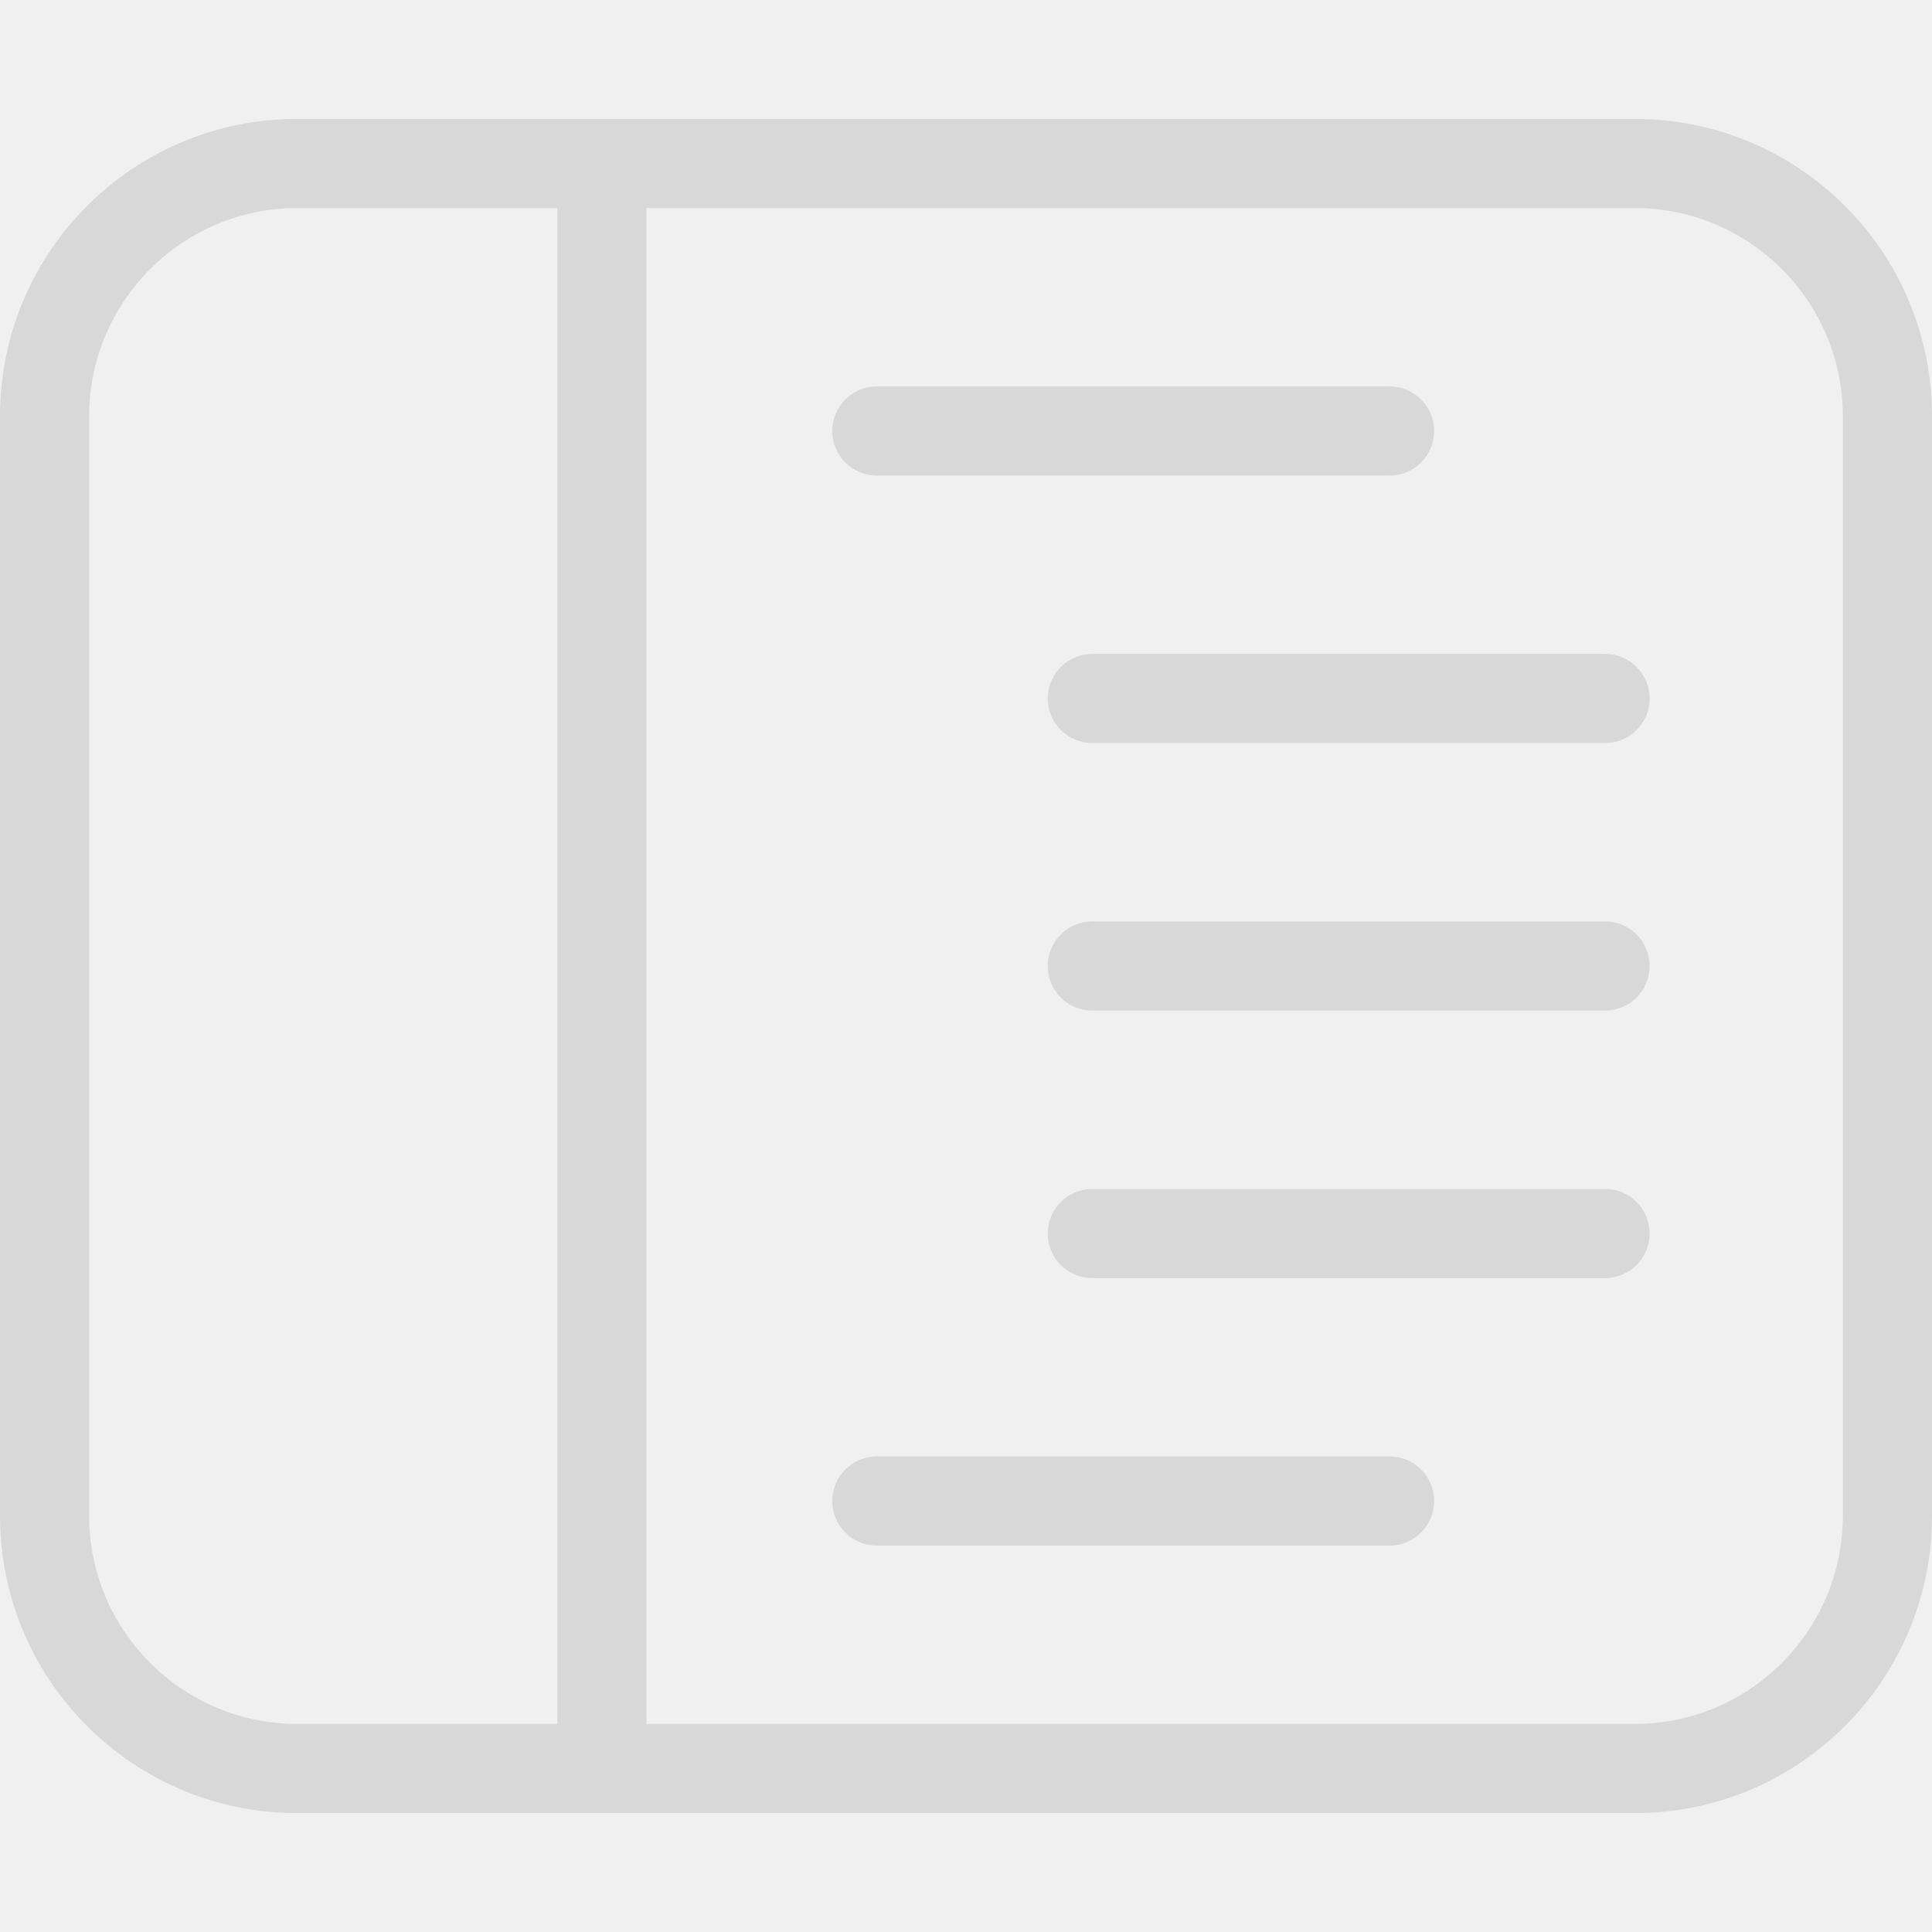
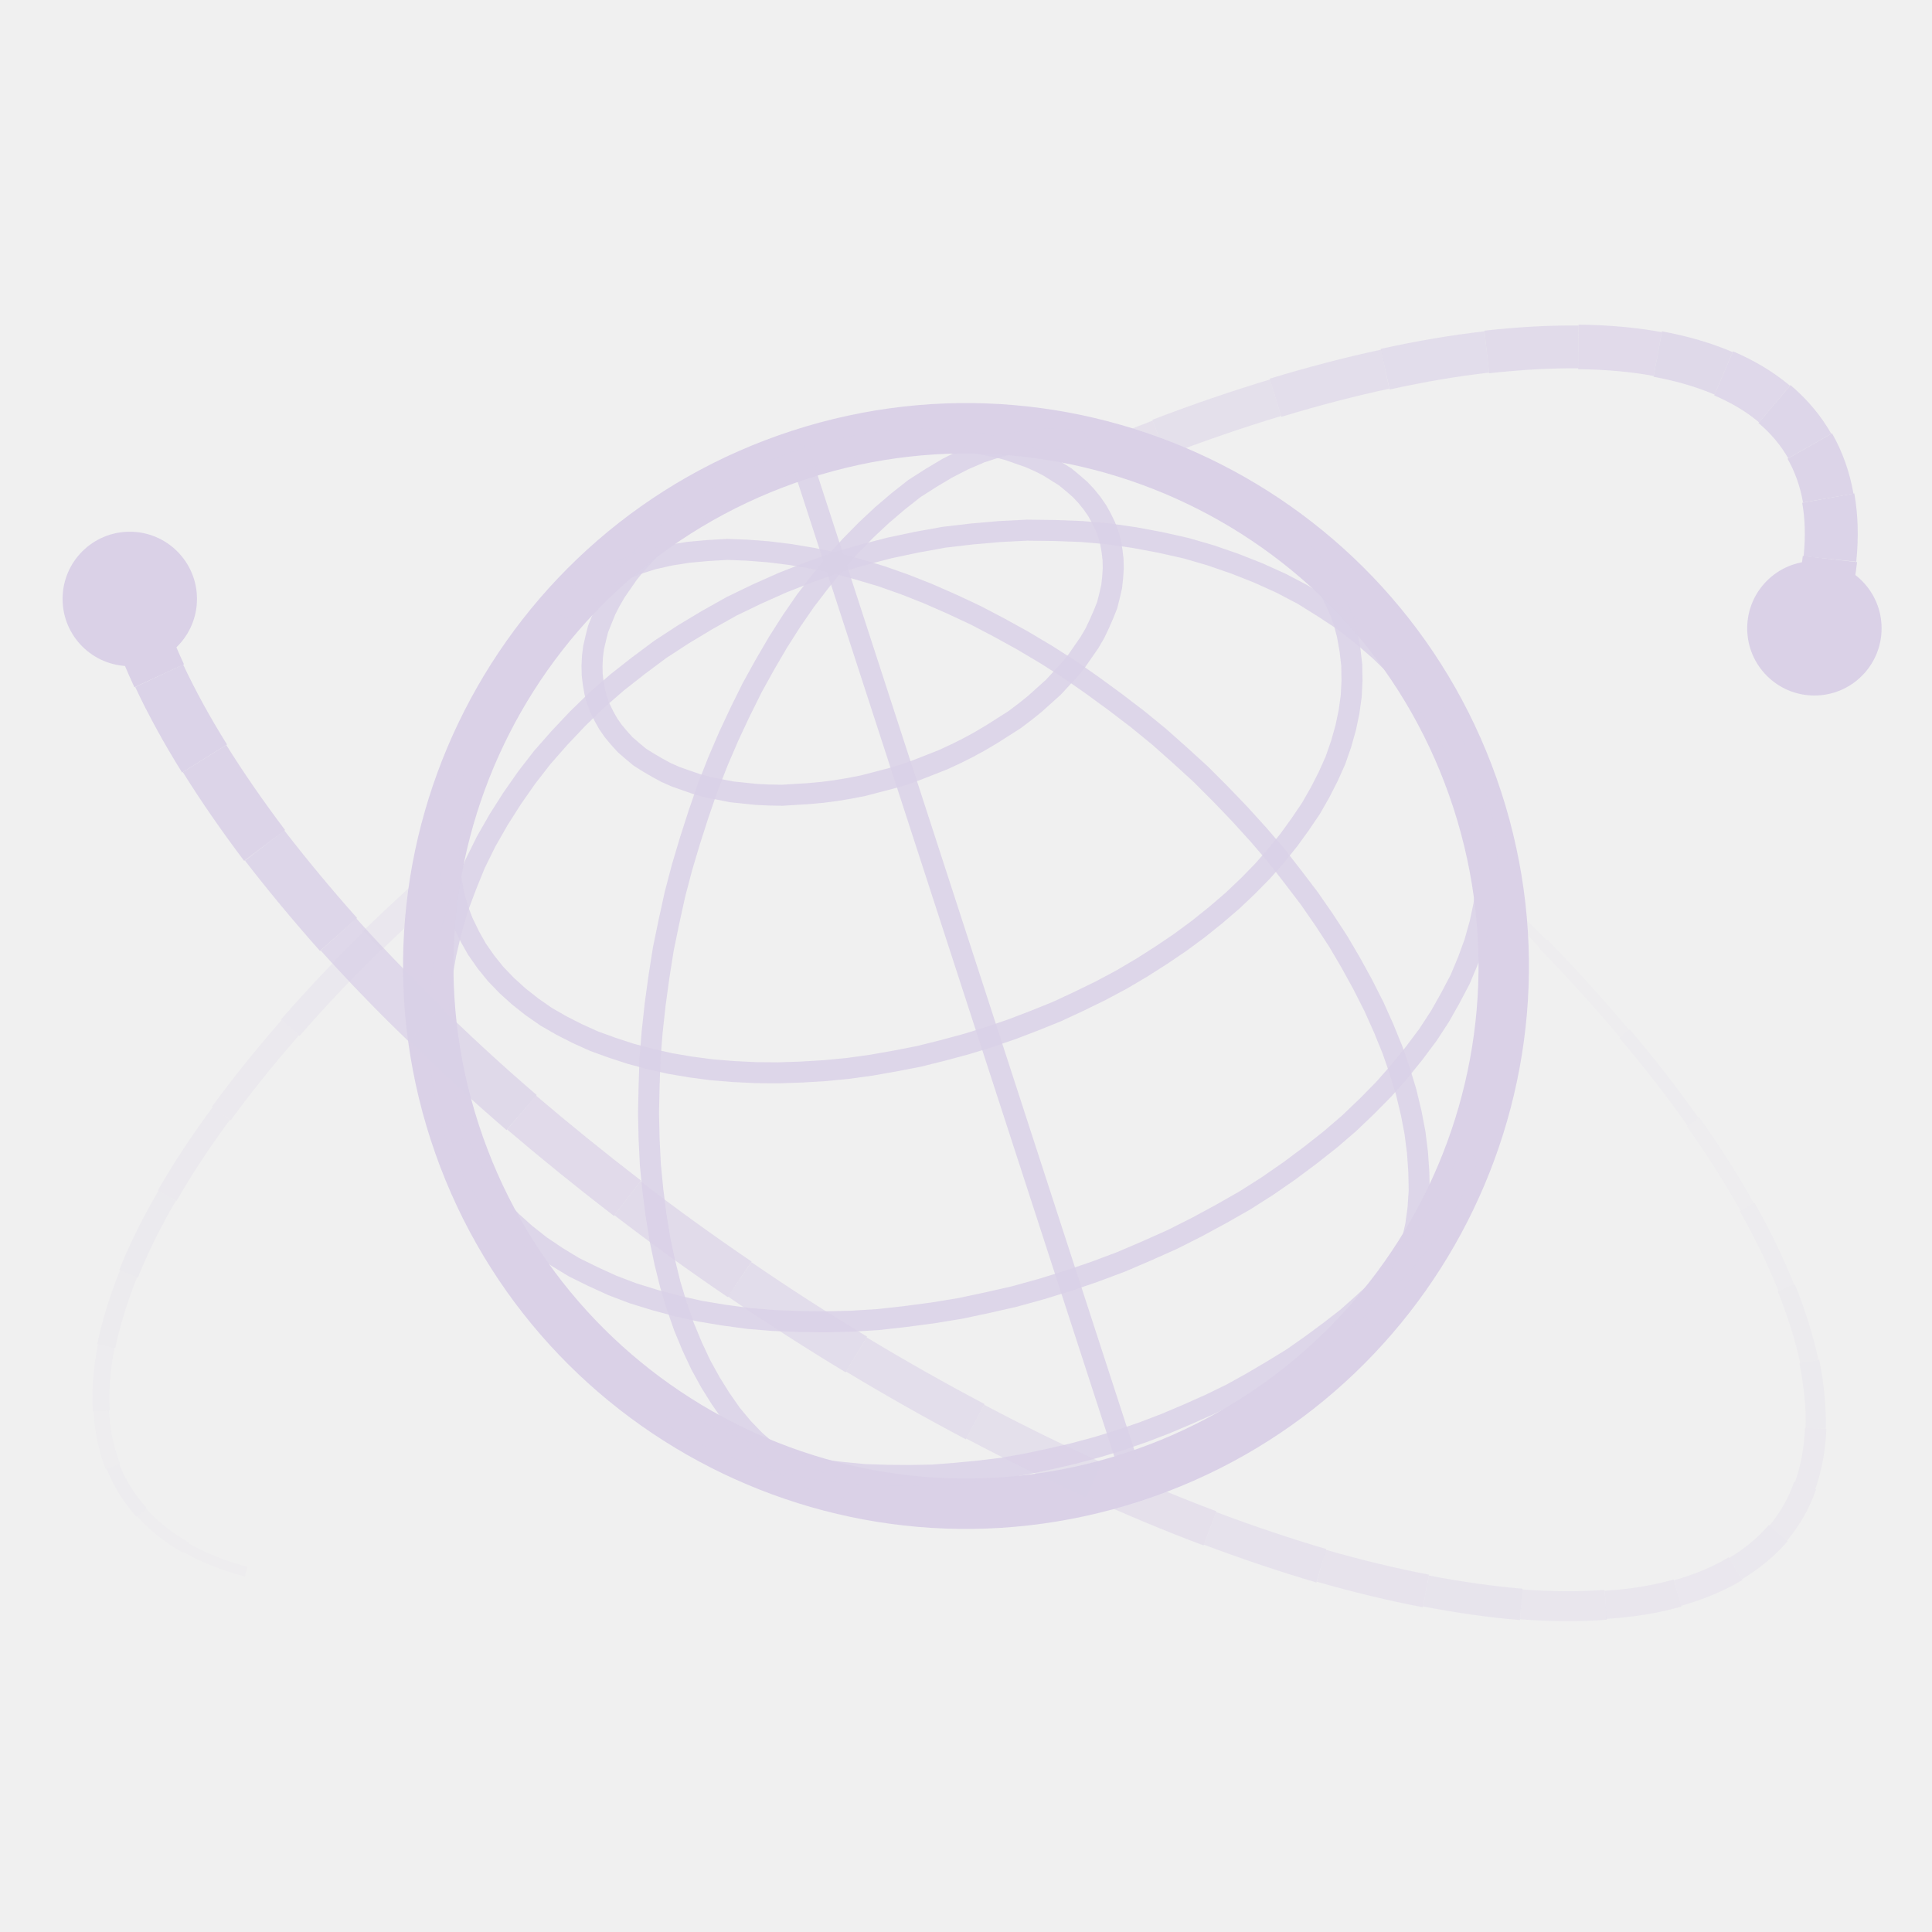
- <svg xmlns="http://www.w3.org/2000/svg" width="260" height="260" viewBox="0 0 260 260" opacity="0.1">
-   <path d="M220 16H40C17.909 16 0 33.909 0 56V204C0 226.091 17.909 244 40 244H220C242.091 244 260 226.091 260 204V56C260 33.909 242.091 16 220 16ZM12 204V56C12 40.561 24.561 28 40 28H75V232H40C24.561 232 12 219.439 12 204ZM248 204C248 219.439 235.439 232 220 232H87V28H220C235.439 28 248 40.561 248 56V204ZM112 58C112 54.686 114.686 52 118 52H187C190.314 52 193 54.686 193 58C193 61.314 190.314 64 187 64H118C114.686 64 112 61.314 112 58ZM193 202C193 205.314 190.314 208 187 208H118C114.686 208 112 205.314 112 202C112 198.686 114.686 196 118 196H187C190.314 196 193 198.686 193 202ZM222 94C222 97.314 219.314 100 216 100H147C143.686 100 141 97.314 141 94C141 90.686 143.686 88 147 88H216C219.314 88 222 90.686 222 94ZM222 130C222 133.314 219.314 136 216 136H147C143.686 136 141 133.314 141 130C141 126.686 143.686 124 147 124H216C219.314 124 222 126.686 222 130ZM222 166C222 169.314 219.314 172 216 172H147C143.686 172 141 169.314 141 166C141 162.686 143.686 160 147 160H216C219.314 160 222 162.686 222 166Z" />
+ <svg xmlns="http://www.w3.org/2000/svg" opacity="0.15" viewBox="-230 -230 460 460" width="260" height="260">
+   <defs>
+     <mask id="cut" maskUnits="userSpaceOnUse" x="-300" y="-300" width="600" height="600">
+       <rect x="-300" y="-300" width="600" height="600" fill="#fff" />
+       <circle r="128" fill="#000" />
+     </mask>
+   </defs>
+   <g fill="none" stroke="#5B21B6">
+     <g stroke-linecap="butt" mask="url(#cut)">
+       <path d="M 200.9 -123.8 Q 197.7 -129.4 192.5 -133.8" stroke-width="11.8" stroke-opacity="0.847" />
+       <path d="M 192.5 -133.8 Q 187.4 -138.1 180.4 -141.1" stroke-width="11.4" stroke-opacity="0.799" />
+       <path d="M 180.4 -141.1 Q 173.4 -144.1 164.7 -145.7" stroke-width="11" stroke-opacity="0.752" />
+       <path d="M 164.7 -145.7 Q 156 -147.3 145.8 -147.4" stroke-width="10.6" stroke-opacity="0.705" />
+       <path d="M 145.8 -147.4 Q 135.6 -147.5 124 -146.2" stroke-width="10.2" stroke-opacity="0.661" />
+       <path d="M 124 -146.2 Q 112.5 -144.9 99.8 -142.1" stroke-width="9.9" stroke-opacity="0.617" />
+       <path d="M 99.8 -142.1 Q 87.2 -139.4 73.7 -135.3" stroke-width="9.5" stroke-opacity="0.575" />
+       <path d="M 73.7 -135.3 Q 60.1 -131.2 46 -125.8" stroke-width="9.1" stroke-opacity="0.534" />
+       <path d="M 46 -125.8 Q 31.9 -120.4 17.5 -113.8" stroke-width="8.7" stroke-opacity="0.494" />
+       <path d="M 17.5 -113.8 Q 3.1 -107.2 -11.3 -99.6" stroke-width="8.3" stroke-opacity="0.456" />
+       <path d="M -11.3 -99.6 Q -25.8 -91.9 -40 -83.4" stroke-width="7.9" stroke-opacity="0.419" />
+       <path d="M -40 -83.4 Q -54.2 -74.9 -67.8 -65.6" stroke-width="7.5" stroke-opacity="0.383" />
+       <path d="M -67.8 -65.6 Q -81.5 -56.3 -94.4 -46.5" stroke-width="7.1" stroke-opacity="0.35" />
+       <path d="M -94.4 -46.5 Q -107.2 -36.7 -119 -26.5" stroke-width="6.7" stroke-opacity="0.317" />
+       <path d="M -119 -26.5 Q -130.8 -16.3 -141.4 -6" stroke-width="6.3" stroke-opacity="0.286" />
+       <path d="M -141.4 -6 Q -151.9 4.4 -160.9 14.7" stroke-width="5.9" stroke-opacity="0.257" />
+       <path d="M -160.9 14.7 Q -169.9 25 -177.3 35.1" stroke-width="5.5" stroke-opacity="0.23" />
+       <path d="M -177.3 35.1 Q -184.7 45.1 -190.2 54.7" stroke-width="5.1" stroke-opacity="0.204" />
+       <path d="M -190.2 54.7 Q -195.8 64.3 -199.4 73.3" stroke-width="4.8" stroke-opacity="0.18" />
+       <path d="M -199.4 73.3 Q -203 82.3 -204.7 90.5" stroke-width="4.4" stroke-opacity="0.158" />
+       <path d="M -204.7 90.5 Q -206.3 98.6 -205.9 105.9" stroke-width="4" stroke-opacity="0.138" />
+       <path d="M -205.9 105.9 Q -205.5 113.1 -203.1 119.2" stroke-width="3.6" stroke-opacity="0.121" />
+       <path d="M -203.1 119.2 Q -200.7 125.2 -196.3 130.1" stroke-width="3.2" stroke-opacity="0.106" />
+       <path d="M 193.4 135 Q 197.6 130 199.8 123.7" stroke-width="5.5" stroke-opacity="0.23" />
+       <path d="M 199.8 123.7 Q 202 117.5 202.3 110.1" stroke-width="5.1" stroke-opacity="0.204" />
+       <path d="M 202.3 110.1 Q 202.5 102.7 200.8 94.2" stroke-width="4.8" stroke-opacity="0.18" />
+       <path d="M 200.8 94.2 Q 199 85.8 195.3 76.6" stroke-width="4.4" stroke-opacity="0.158" />
+       <path d="M 195.3 76.6 Q 191.6 67.3 186 57.4" stroke-width="4" stroke-opacity="0.138" />
+       <path d="M 186 57.4 Q 180.5 47.5 173.1 37.1" stroke-width="3.6" stroke-opacity="0.121" />
+       <path d="M 173.1 37.1 Q 165.8 26.7 156.8 16.1" stroke-width="3.2" stroke-opacity="0.106" />
+       <path d="M 156.8 16.1 Q 147.8 5.4 137.4 -5.3" stroke-width="2.8" stroke-opacity="0.093" />
+       <path d="M 137.4 -5.3 Q 126.9 -16 115.3 -26.5" stroke-width="2.4" stroke-opacity="0.084" />
+     </g>
+     <g transform="rotate(-18)">
+       <circle cx="0" cy="0" r="128" fill="none" stroke-width="12" />
+       <g stroke-width="5" stroke-opacity="0.85" stroke-linecap="round">
+         <path d="M -98.8 81.4 L -96 84.6 L -93 87.6 L -89.7 90.5 L -86.1 93.4 L -82.4 96.1 L -78.4 98.7 L -74.2 101.1 L -69.8 103.5 L -65.2 105.6 L -60.4 107.7 L -55.4 109.5 L -50.3 111.2 L -45.1 112.8 L -39.7 114.1 L -34.3 115.3 L -28.7 116.4 L -23 117.2 L -17.3 117.8 L -11.6 118.3 L -5.8 118.6 L 0 118.7 L 5.8 118.6 L 11.6 118.3 L 17.3 117.8 L 23 117.2 L 28.7 116.4 L 34.3 115.3 L 39.7 114.1 L 45.1 112.8 L 50.3 111.2 L 55.4 109.5 L 60.4 107.7 L 65.2 105.6 L 69.8 103.5 L 74.2 101.1 L 78.4 98.7 L 82.4 96.1 L 86.1 93.4 L 89.7 90.5 L 93 87.6 L 96 84.6 L 98.8 81.4" />
+         <path d="M -128 0 L -127.8 4.1 L -127.3 8.2 L -126.4 12.3 L -125.2 16.4 L -123.6 20.4 L -121.7 24.4 L -119.5 28.2 L -116.9 32.1 L -114 35.8 L -110.9 39.4 L -107.3 42.9 L -103.6 46.3 L -99.5 49.6 L -95.1 52.7 L -90.5 55.7 L -85.6 58.6 L -80.6 61.2 L -75.2 63.8 L -69.7 66.1 L -64 68.2 L -58.1 70.2 L -52.1 72 L -45.9 73.6 L -39.6 74.9 L -33.1 76.1 L -26.6 77.1 L -20 77.8 L -13.4 78.4 L -6.7 78.7 L 0 78.8 L 6.7 78.7 L 13.4 78.4 L 20 77.8 L 26.6 77.1 L 33.1 76.1 L 39.6 74.9 L 45.9 73.6 L 52.1 72 L 58.1 70.2 L 64 68.2 L 69.7 66.1 L 75.2 63.8 L 80.6 61.2 L 85.6 58.6 L 90.5 55.7 L 95.1 52.7 L 99.5 49.6 L 103.6 46.3 L 107.3 42.9 L 110.9 39.4 L 114 35.8 L 116.9 32.1 L 119.5 28.2 L 121.7 24.4 L 123.6 20.4 L 125.2 16.4 L 126.4 12.3 L 127.3 8.2 L 127.8 4.1 L 128 0" />
+         <path d="M -101.3 -78.2 L -103.5 -74.9 L -105.4 -71.5 L -107.1 -68.1 L -108.4 -64.6 L -109.5 -61.1 L -110.2 -57.6 L -110.7 -54 L -110.9 -50.4 L -110.7 -46.9 L -110.2 -43.3 L -109.5 -39.8 L -108.4 -36.2 L -107.1 -32.8 L -105.4 -29.3 L -103.5 -26 L -101.3 -22.7 L -98.8 -19.4 L -96 -16.3 L -93 -13.3 L -89.7 -10.3 L -86.1 -7.5 L -82.4 -4.8 L -78.4 -2.2 L -74.2 0.3 L -69.8 2.6 L -65.2 4.8 L -60.4 6.8 L -55.4 8.7 L -50.3 10.4 L -45.1 11.9 L -39.7 13.3 L -34.3 14.5 L -28.7 15.5 L -23 16.3 L -17.3 17 L -11.6 17.4 L -5.8 17.7 L 0 17.8 L 5.8 17.7 L 11.6 17.4 L 17.3 17 L 23 16.3 L 28.7 15.5 L 34.3 14.5 L 39.7 13.3 L 45.1 11.9 L 50.3 10.4 L 55.4 8.7 L 60.4 6.8 L 65.2 4.8 L 69.8 2.6 L 74.2 0.3 L 78.4 -2.2 L 82.4 -4.8 L 86.1 -7.5 L 89.7 -10.3 L 93 -13.3 L 96 -16.3 L 98.8 -19.4 L 101.3 -22.7 L 103.5 -26 L 105.4 -29.3 L 107.1 -32.8 L 108.4 -36.2 L 109.5 -39.8 L 110.2 -43.3 L 110.7 -46.9 L 110.9 -50.4 L 110.7 -54 L 110.2 -57.6 L 109.5 -61.1 L 108.4 -64.6 L 107.1 -68.1 L 105.4 -71.5 L 103.5 -74.9 L 101.3 -78.2" />
+         <path d="M 0 -126.8 L -3.3 -126.7 L -6.7 -126.5 L -10 -126.3 L -13.3 -125.9 L -16.6 -125.4 L -19.8 -124.8 L -22.9 -124.1 L -26 -123.3 L -29.1 -122.5 L -32 -121.5 L -34.9 -120.4 L -37.6 -119.2 L -40.3 -118 L -42.8 -116.6 L -45.3 -115.2 L -47.6 -113.7 L -49.7 -112.1 L -51.8 -110.5 L -53.7 -108.8 L -55.4 -107.1 L -57 -105.2 L -58.5 -103.4 L -59.7 -101.5 L -60.9 -99.5 L -61.8 -97.6 L -62.6 -95.5 L -63.2 -93.5 L -63.6 -91.5 L -63.9 -89.4 L -64 -87.4 L -63.9 -85.3 L -63.6 -83.2 L -63.2 -81.2 L -62.6 -79.2 L -61.8 -77.2 L -60.9 -75.2 L -59.7 -73.2 L -58.5 -71.3 L -57 -69.5 L -55.4 -67.7 L -53.7 -65.9 L -51.8 -64.2 L -49.7 -62.6 L -47.6 -61 L -45.3 -59.5 L -42.8 -58.1 L -40.3 -56.7 L -37.6 -55.5 L -34.9 -54.3 L -32 -53.2 L -29.1 -52.2 L -26 -51.4 L -22.9 -50.6 L -19.8 -49.9 L -16.6 -49.3 L -13.3 -48.8 L -10 -48.4 L -6.7 -48.2 L -3.3 -48 L 0 -47.9 L 3.3 -48 L 6.7 -48.2 L 10 -48.4 L 13.3 -48.8 L 16.6 -49.3 L 19.8 -49.9 L 22.9 -50.6 L 26 -51.4 L 29.1 -52.2 L 32 -53.2 L 34.9 -54.3 L 37.6 -55.5 L 40.3 -56.7 L 42.8 -58.1 L 45.3 -59.5 L 47.6 -61 L 49.7 -62.6 L 51.8 -64.2 L 53.7 -65.9 L 55.4 -67.7 L 57 -69.5 L 58.5 -71.3 L 59.7 -73.2 L 60.9 -75.2 L 61.8 -77.2 L 62.6 -79.2 L 63.2 -81.2 L 63.6 -83.2 L 63.9 -85.3 L 64 -87.4 L 63.9 -89.4 L 63.6 -91.5 L 63.2 -93.5 L 62.6 -95.5 L 61.8 -97.6 L 60.9 -99.5 L 59.7 -101.5 L 58.5 -103.4 L 57 -105.2 L 55.4 -107.1 L 53.7 -108.8 L 51.8 -110.5 L 49.7 -112.1 L 47.6 -113.7 L 45.3 -115.2 L 42.8 -116.6 L 40.3 -118 L 37.6 -119.2 L 34.9 -120.4 L 32 -121.5 L 29.1 -122.5 L 26 -123.3 L 22.9 -124.1 L 19.8 -124.8 L 16.6 -125.4 L 13.3 -125.9 L 10 -126.3 L 6.7 -126.5 L 3.3 -126.7 L 0 -126.8" />
+         <path d="M 0 -127.9 L 0 -127.5 L 0 -126.8 L 0 -125.6 L 0 -124.2 L 0 -122.4 L 0 -120.3 L 0 -117.8 L 0 -115 L 0 -112 L 0 -108.6 L 0 -104.9 L 0 -100.9" />
+         <path d="M -64 -110.7 L -60.6 -112.2 L -57 -113.5 L -53.2 -114.4 L -49.3 -114.9 L -45.3 -115.2 L -41.1 -115.2 L -36.8 -114.8 L -32.4 -114.1 L -28 -113.1 L -23.4 -111.9 L -18.8 -110.2 L -14.2 -108.3 L -9.5 -106.1 L -4.7 -103.6 L 0 -100.9" />
+         <path d="M -128 0 L -127.8 -5.3 L -127.3 -10.5 L -126.4 -15.8 L -125.2 -21 L -123.6 -26.1 L -121.7 -31.2 L -119.5 -36.1 L -116.9 -41 L -114 -45.8 L -110.9 -50.4 L -107.3 -54.9 L -103.6 -59.3 L -99.5 -63.5 L -95.1 -67.5 L -90.5 -71.3 L -85.6 -75 L -80.6 -78.4 L -75.2 -81.6 L -69.7 -84.6 L -64 -87.4 L -58.1 -89.9 L -52.1 -92.1 L -45.9 -94.2 L -39.6 -95.9 L -33.1 -97.4 L -26.6 -98.7 L -20 -99.6 L -13.4 -100.3 L -6.7 -100.7 L 0 -100.9" />
+         <path d="M -67.3 108.9 L -70.3 106.8 L -73.2 104.4 L -75.9 101.7 L -78.4 98.7 L -80.6 95.4 L -82.7 91.9 L -84.5 88.2 L -86.1 84.2 L -87.4 79.9 L -88.5 75.5 L -89.4 70.8 L -90 66 L -90.4 60.9 L -90.5 55.7 L -90.4 50.4 L -90 44.9 L -89.4 39.3 L -88.5 33.5 L -87.4 27.7 L -86.1 21.8 L -84.5 15.9 L -82.7 9.9 L -80.6 3.9 L -78.4 -2.2 L -75.9 -8.2 L -73.2 -14.2 L -70.3 -20.2 L -67.3 -26.1 L -64 -31.9 L -60.6 -37.7 L -57 -43.3 L -53.2 -48.8 L -49.3 -54.2 L -45.3 -59.5 L -41.1 -64.6 L -36.8 -69.5 L -32.4 -74.2 L -28 -78.7 L -23.4 -83 L -18.8 -87.1 L -14.2 -90.9 L -9.5 -94.5 L -4.7 -97.8 L 0 -100.9" />
+         <path d="M 0 128 L 0 127.7 L 0 127 L 0 126.1 L 0 124.7 L 0 123 L 0 121 L 0 118.7 L 0 116 L 0 113 L 0 109.7 L 0 106.1 L 0 102.2 L 0 98.1 L 0 93.6 L 0 88.9 L 0 84 L 0 78.8 L 0 73.4 L 0 67.8 L 0 62.1 L 0 56.1 L 0 50 L 0 43.8 L 0 37.4 L 0 31 L 0 24.4 L 0 17.8 L 0 11.2 L 0 4.5 L 0 -2.2 L 0 -8.9 L 0 -15.6 L 0 -22.2 L 0 -28.8 L 0 -35.3 L 0 -41.7 L 0 -47.9 L 0 -54.1 L 0 -60.1 L 0 -65.9 L 0 -71.6 L 0 -77 L 0 -82.3 L 0 -87.3 L 0 -92.1 L 0 -96.6 L 0 -100.9" />
+         <path d="M 67.3 108.9 L 70.3 106.8 L 73.2 104.4 L 75.9 101.7 L 78.4 98.7 L 80.6 95.4 L 82.7 91.9 L 84.5 88.2 L 86.1 84.2 L 87.4 79.9 L 88.5 75.5 L 89.4 70.8 L 90 66 L 90.4 60.9 L 90.5 55.7 L 90.4 50.4 L 90 44.9 L 89.4 39.3 L 88.5 33.5 L 87.4 27.7 L 86.1 21.8 L 84.5 15.9 L 82.7 9.9 L 80.6 3.9 L 78.4 -2.2 L 75.9 -8.2 L 73.2 -14.2 L 70.3 -20.2 L 67.3 -26.1 L 64 -31.9 L 60.6 -37.7 L 57 -43.3 L 53.2 -48.8 L 49.3 -54.2 L 45.3 -59.5 L 41.1 -64.6 L 36.8 -69.5 L 32.4 -74.2 L 28 -78.7 L 23.4 -83 L 18.8 -87.1 L 14.2 -90.9 L 9.5 -94.5 L 4.7 -97.8 L 0 -100.9" />
+         <path d="M 128 0 L 127.8 -5.3 L 127.3 -10.5 L 126.4 -15.8 L 125.2 -21 L 123.6 -26.1 L 121.7 -31.2 L 119.5 -36.1 L 116.9 -41 L 114 -45.8 L 110.9 -50.4 L 107.3 -54.9 L 103.6 -59.3 L 99.5 -63.5 L 95.1 -67.5 L 90.5 -71.3 L 85.6 -75 L 80.6 -78.4 L 75.2 -81.6 L 69.7 -84.6 L 64 -87.4 L 58.1 -89.9 L 52.1 -92.1 L 45.9 -94.2 L 39.6 -95.9 L 33.1 -97.4 L 26.6 -98.7 L 20 -99.6 L 13.4 -100.3 L 6.7 -100.7 L 0 -100.9" />
+         <path d="M 64 -110.7 L 60.6 -112.2 L 57 -113.5 L 53.2 -114.4 L 49.3 -114.9 L 45.3 -115.2 L 41.1 -115.2 L 36.8 -114.8 L 32.4 -114.1 L 28 -113.1 L 23.4 -111.9 L 18.8 -110.2 L 14.2 -108.3 L 9.5 -106.1 L 4.7 -103.6 L 0 -100.9" />
+       </g>
+     </g>
+     <g stroke-linecap="butt">
+       <path d="M 202 -80.4 Q 204.8 -89 205.7 -96.9" stroke-width="13" stroke-opacity="1" />
+       <path d="M 205.7 -96.9 Q 206.5 -104.7 205.3 -111.4" stroke-width="12.6" stroke-opacity="0.948" />
+       <path d="M 205.3 -111.4 Q 204.1 -118.2 200.9 -123.8" stroke-width="12.2" stroke-opacity="0.897" />
+       <path d="M -196.3 130.1 Q -191.9 135 -185.7 138.5" stroke-width="2.8" stroke-opacity="0.093" />
+       <path d="M -185.7 138.5 Q -179.4 142.1 -171.4 144.2" stroke-width="2.4" stroke-opacity="0.084" />
+       <path d="M -199.1 -87.4 Q -196.5 -78.6 -192.1 -69.1" stroke-width="13" stroke-opacity="1" />
+       <path d="M -192.1 -69.1 Q -187.6 -59.5 -181.3 -49.4" stroke-width="12.6" stroke-opacity="0.948" />
+       <path d="M -181.3 -49.4 Q -175 -39.3 -167 -28.7" stroke-width="12.2" stroke-opacity="0.897" />
+       <path d="M -167 -28.7 Q -158.9 -18.2 -149.4 -7.5" stroke-width="11.8" stroke-opacity="0.847" />
+       <path d="M -149.4 -7.5 Q -139.8 3.2 -128.8 13.8" stroke-width="11.4" stroke-opacity="0.799" />
+       <path d="M -128.8 13.8 Q -117.9 24.5 -105.8 34.9" stroke-width="11" stroke-opacity="0.752" />
+       <path d="M -105.8 34.9 Q -93.6 45.3 -80.6 55.3" stroke-width="10.6" stroke-opacity="0.705" />
+       <path d="M -80.6 55.3 Q -67.6 65.3 -53.9 74.6" stroke-width="10.2" stroke-opacity="0.661" />
+       <path d="M -53.9 74.6 Q -40.2 84 -26.1 92.5" stroke-width="9.9" stroke-opacity="0.617" />
+       <path d="M -26.1 92.5 Q -12 101 2.2 108.5" stroke-width="9.5" stroke-opacity="0.575" />
+       <path d="M 2.2 108.5 Q 16.4 116 30.5 122.4" stroke-width="9.1" stroke-opacity="0.534" />
+       <path d="M 30.5 122.4 Q 44.5 128.8 58.1 133.9" stroke-width="8.7" stroke-opacity="0.494" />
+       <path d="M 58.1 133.9 Q 71.7 139 84.6 142.8" stroke-width="8.3" stroke-opacity="0.456" />
+       <path d="M 84.6 142.8 Q 97.5 146.5 109.5 148.8" stroke-width="7.9" stroke-opacity="0.419" />
+       <path d="M 109.5 148.8 Q 121.4 151.1 132.2 152" stroke-width="7.5" stroke-opacity="0.383" />
+       <path d="M 132.2 152 Q 143 152.8 152.3 152.1" stroke-width="7.1" stroke-opacity="0.35" />
+       <path d="M 152.3 152.1 Q 161.7 151.5 169.4 149.3" stroke-width="6.7" stroke-opacity="0.317" />
+       <path d="M 169.4 149.3 Q 177.2 147.1 183.2 143.5" stroke-width="6.3" stroke-opacity="0.286" />
+       <path d="M 183.2 143.5 Q 189.2 139.9 193.4 135" stroke-width="5.9" stroke-opacity="0.257" />
+     </g>
+   </g>
+   <circle cx="202" cy="-80.4" r="16" fill="#5B21B6" />
+   <circle cx="-199.1" cy="-87.4" r="16" fill="#5B21B6" />
</svg>
